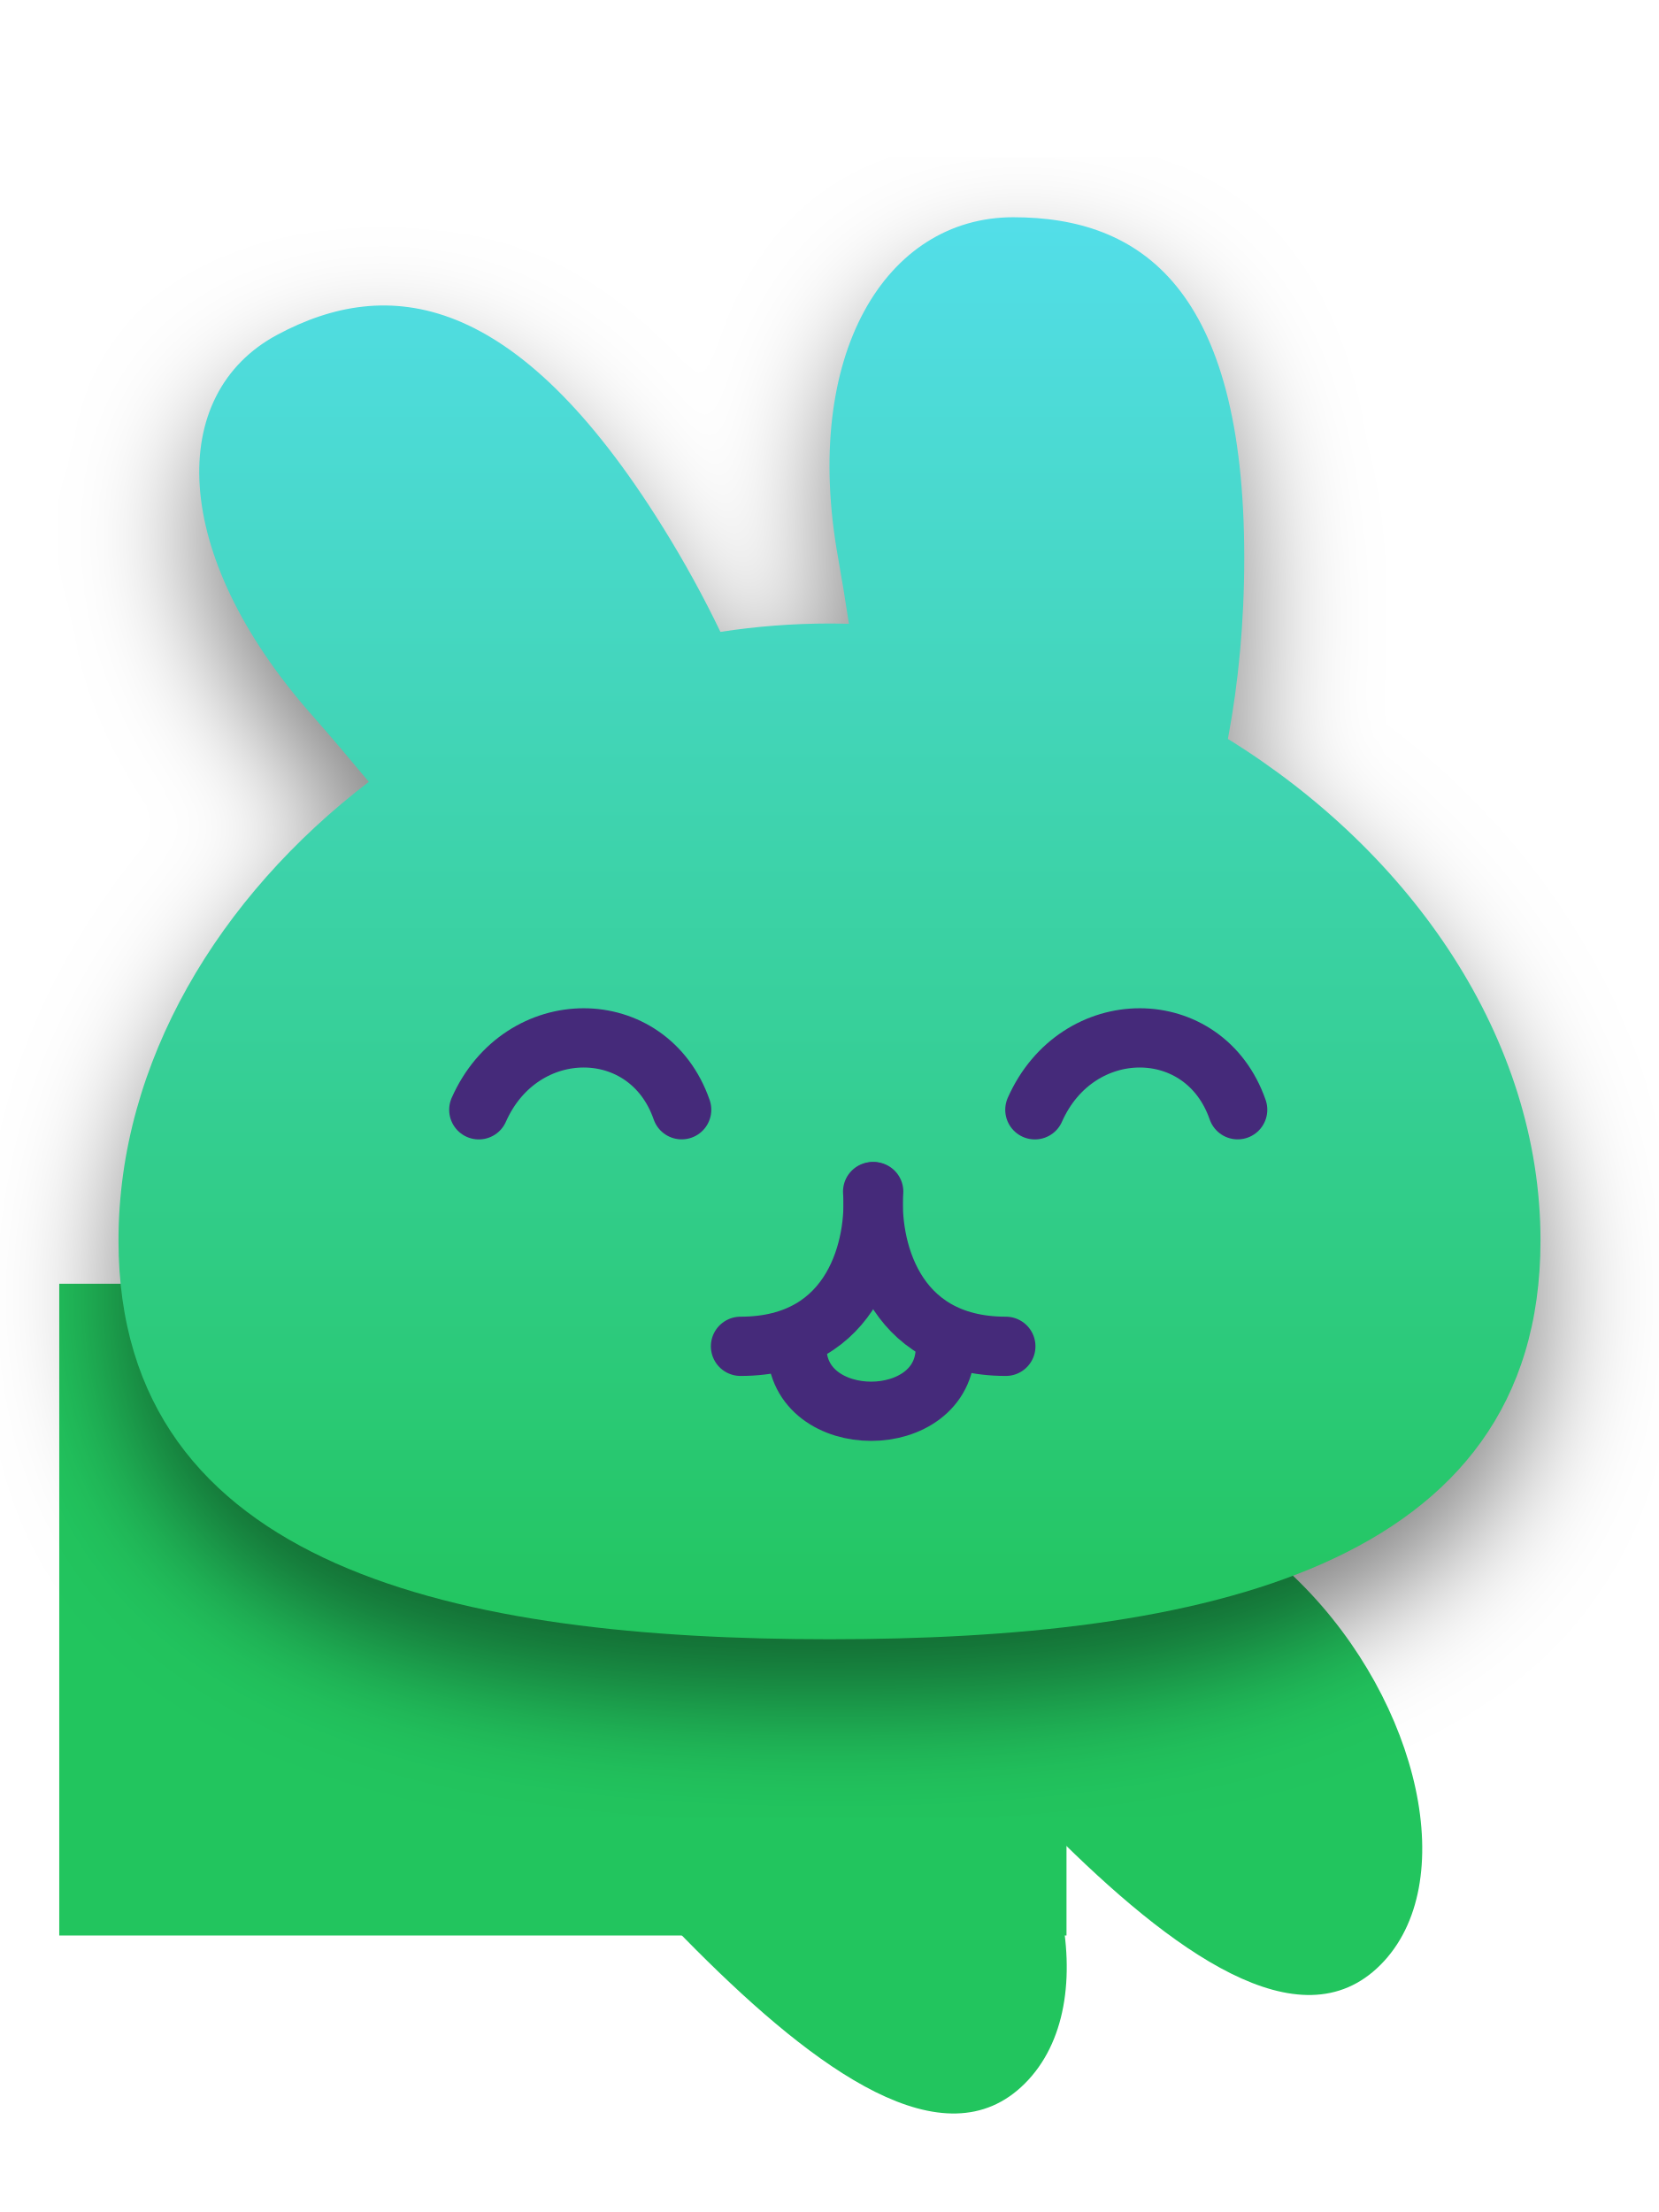
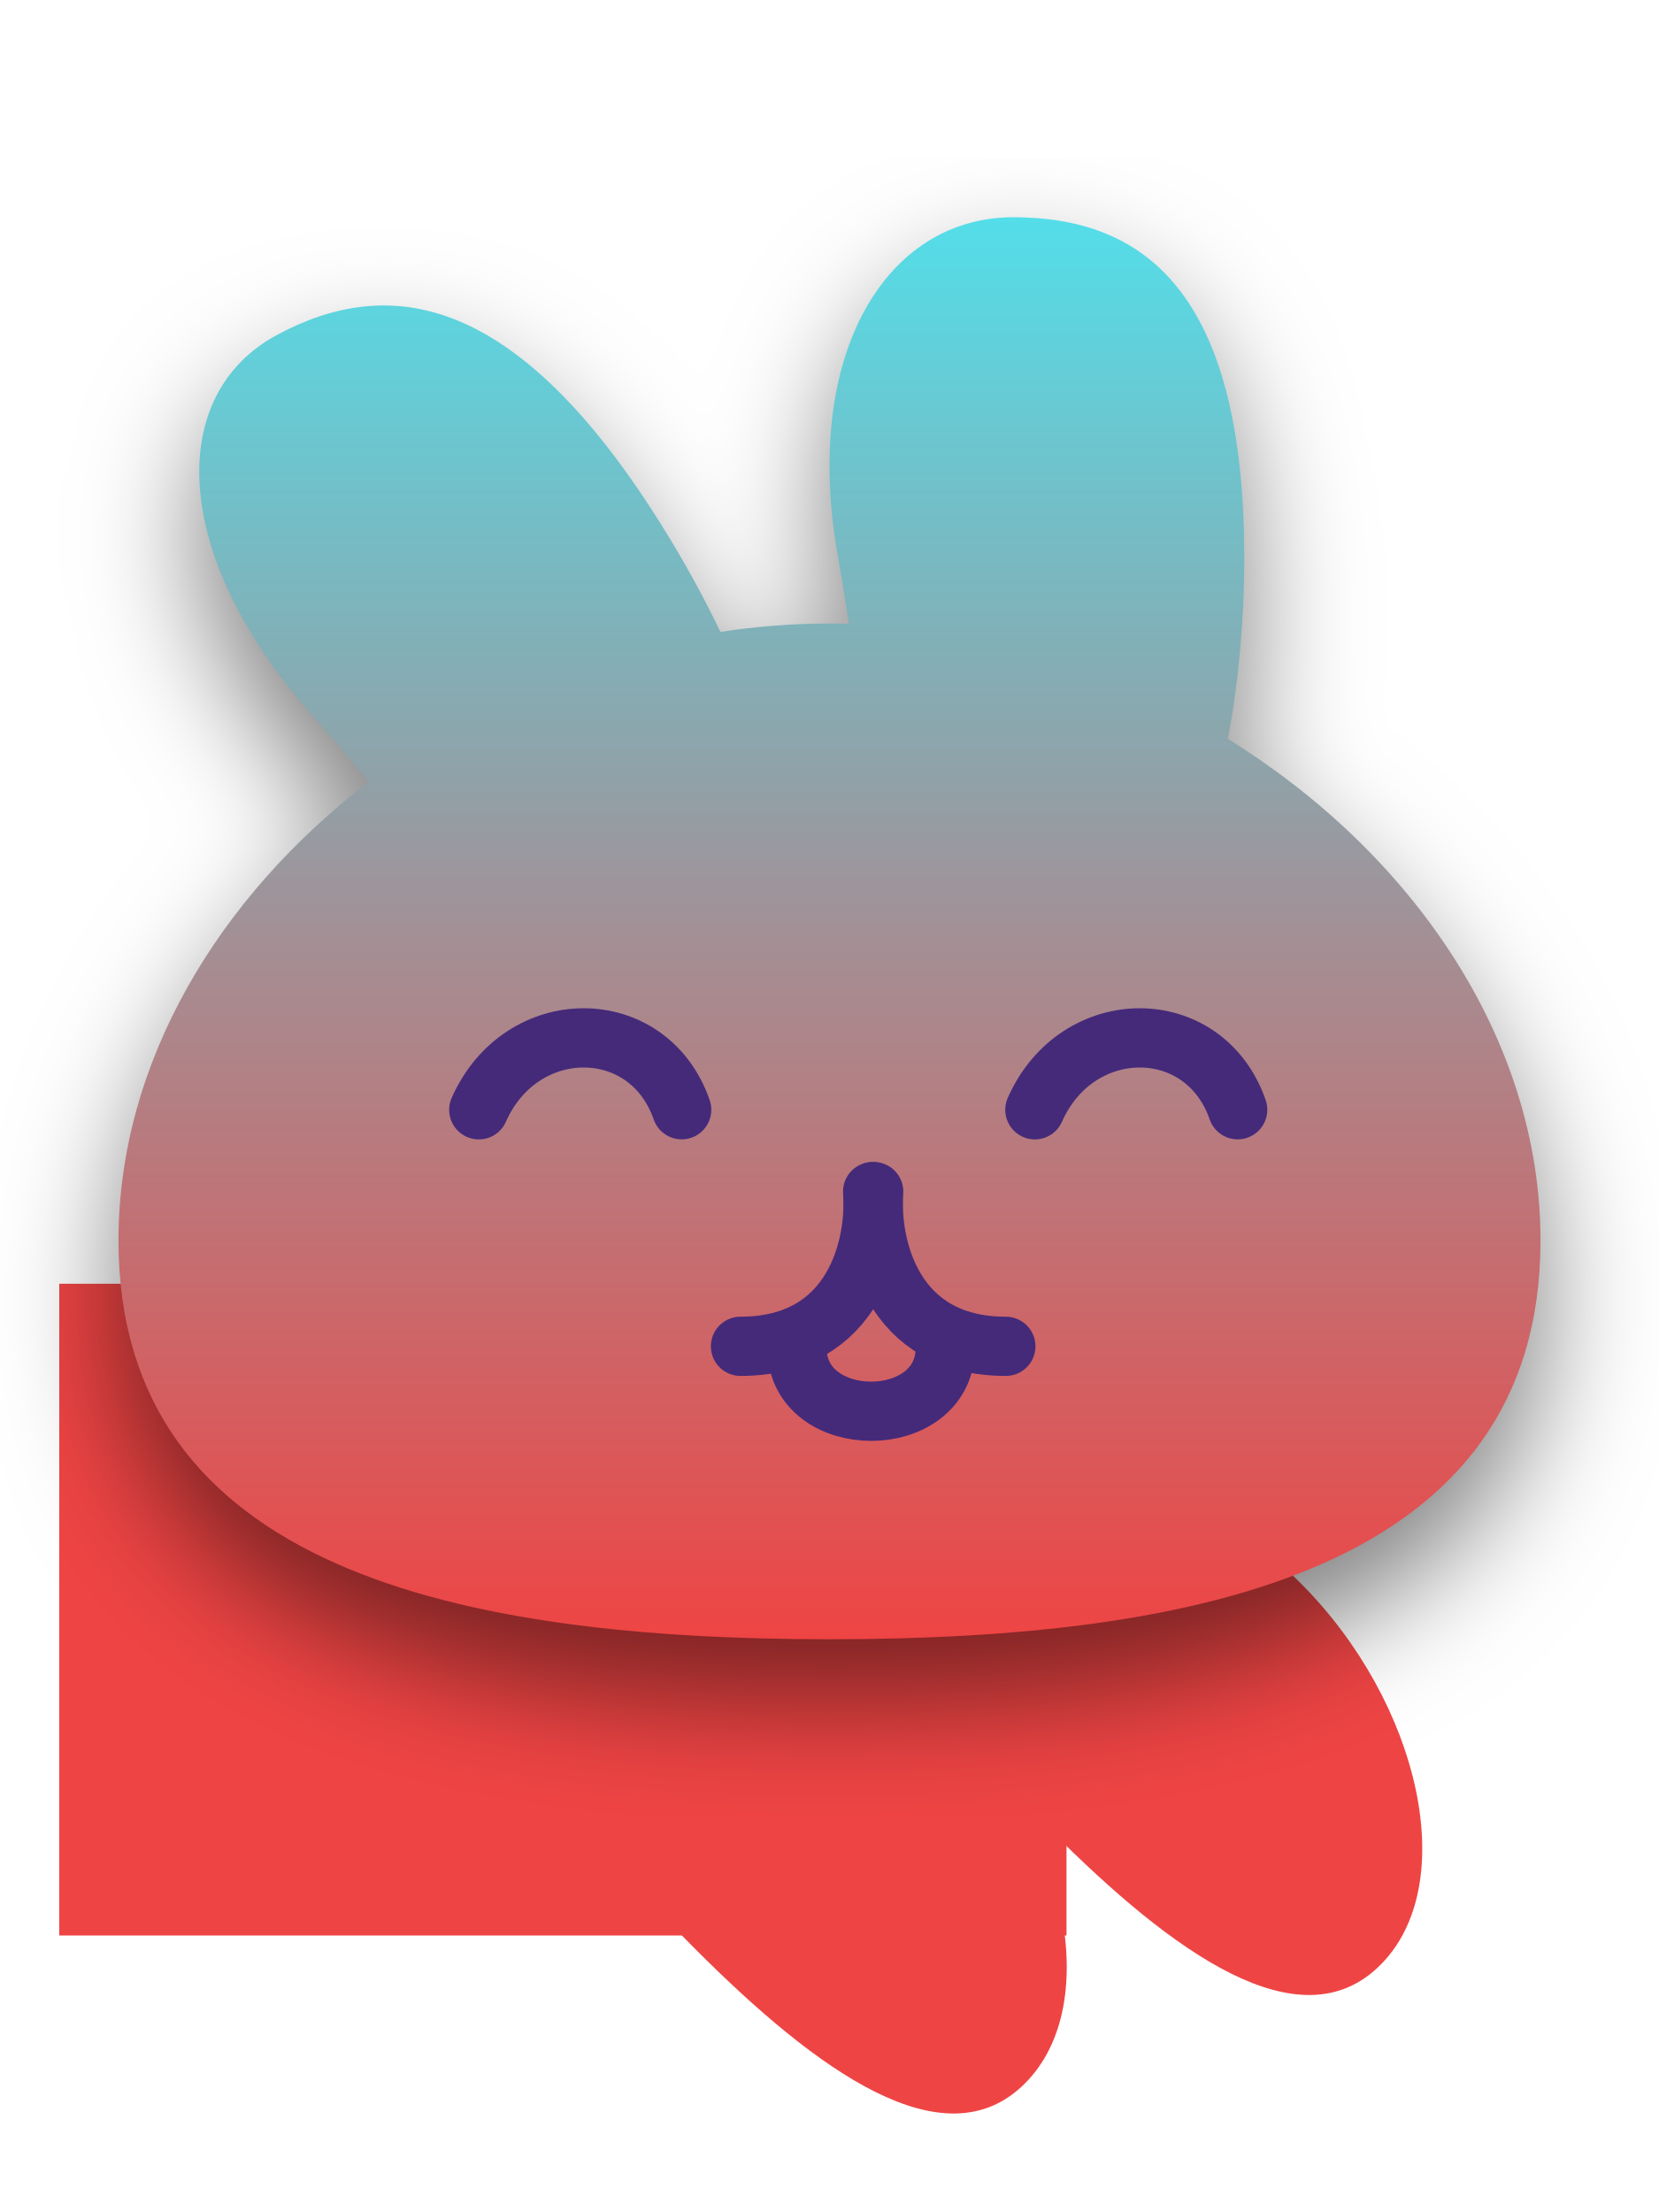
<svg xmlns="http://www.w3.org/2000/svg" width="24" height="32" fill="none" viewBox="0 0 28 32">
-   <rect width="17" height="11" x="1" y="19" fill="#22c55e" />
-   <path fill="#22c55e" d="M9.507 24.706C8.146 26.067 9.738 28.231 11.755 30.249C13.773 32.267 15.938 33.858 17.298 32.497C18.659 31.137 17.968 28.071 15.951 26.053C13.933 24.036 10.868 23.345 9.507 24.706Z" />
-   <path fill="#22c55e" d="M15.507 22.706C14.146 24.067 15.738 26.231 17.756 28.249C19.773 30.267 21.938 31.858 23.298 30.497C24.659 29.137 23.968 26.071 21.951 24.053C19.933 22.036 16.868 21.345 15.507 22.706Z" />
+   <rect width="17" height="11" x="1" y="19" fill="#ef4444" />
+   <path fill="#ef4444" d="M9.507 24.706C8.146 26.067 9.738 28.231 11.755 30.249C13.773 32.267 15.938 33.858 17.298 32.497C18.659 31.137 17.968 28.071 15.951 26.053C13.933 24.036 10.868 23.345 9.507 24.706Z" />
+   <path fill="#ef4444" d="M15.507 22.706C14.146 24.067 15.738 26.231 17.756 28.249C19.773 30.267 21.938 31.858 23.298 30.497C24.659 29.137 23.968 26.071 21.951 24.053C19.933 22.036 16.868 21.345 15.507 22.706Z" />
  <g filter="url(#filter0_d)">
    <path fill="url(#paint0_linear_bunnyhead_max)" fill-rule="evenodd" d="M14.146 6.752C14.21 7.109 14.27 7.481 14.328 7.862C14.219 7.859 14.11 7.857 14 7.857C13.38 7.857 12.765 7.905 12.159 7.998C11.879 7.415 11.555 6.822 11.187 6.231C8.699 2.229 6.538 1.987 4.679 2.984C2.819 3.981 2.856 6.676 5.267 9.405C5.581 9.761 5.901 10.14 6.225 10.529C3.69 12.466 2 15.264 2 18.27C2 23.829 7.785 25 14 25C20.215 25 26 23.829 26 18.27C26 14.866 23.832 11.727 20.724 9.805C20.902 8.86 21 7.83 21 6.752C21 2.196 19.255 1 17.102 1C14.95 1 13.526 3.318 14.146 6.752Z" clip-rule="evenodd" />
  </g>
  <path stroke="#452A7A" stroke-linecap="round" d="M11.505 16.063C10.944 14.446 8.797 14.446 8.081 16.064" />
  <path stroke="#452A7A" stroke-linecap="round" d="M20.889 16.063C20.328 14.446 18.182 14.446 17.466 16.064" />
  <path stroke="#452A7A" stroke-linecap="round" d="M14.728 17.445C14.796 18.315 14.445 20.056 12.498 20.056" />
  <path stroke="#452A7A" stroke-linecap="round" d="M14.746 17.445C14.678 18.315 15.03 20.056 16.976 20.056" />
  <path stroke="#452A7A" stroke-linecap="round" d="M13.45 20.079C13.45 21.51 15.955 21.51 15.955 20.079" />
  <defs>
    <filter id="filter0_d" width="28" height="28" x="0" y="0" color-interpolation-filters="sRGB" filterUnits="userSpaceOnUse">
      <feFlood flood-opacity="0" result="BackgroundImageFix" />
      <feColorMatrix in="SourceAlpha" type="matrix" values="0 0 0 0 0 0 0 0 0 0 0 0 0 0 0 0 0 0 127 0" />
      <feOffset dy="1" />
      <feGaussianBlur stdDeviation="1" />
      <feColorMatrix type="matrix" values="0 0 0 0 0 0 0 0 0 0 0 0 0 0 0 0 0 0 0.5 0" />
      <feBlend in2="BackgroundImageFix" mode="normal" result="effect1_dropShadow" />
      <feBlend in="SourceGraphic" in2="effect1_dropShadow" mode="normal" result="shape" />
    </filter>
    <linearGradient id="paint0_linear_bunnyhead_max" x1="14" x2="14" y1="1" y2="25" gradientUnits="userSpaceOnUse">
      <stop stop-color="#53DEE9" />
-       <stop offset="1" stop-color="#22c55e" />
+       <stop offset="1" stop-color="#ef4444" />
    </linearGradient>
  </defs>
</svg>
